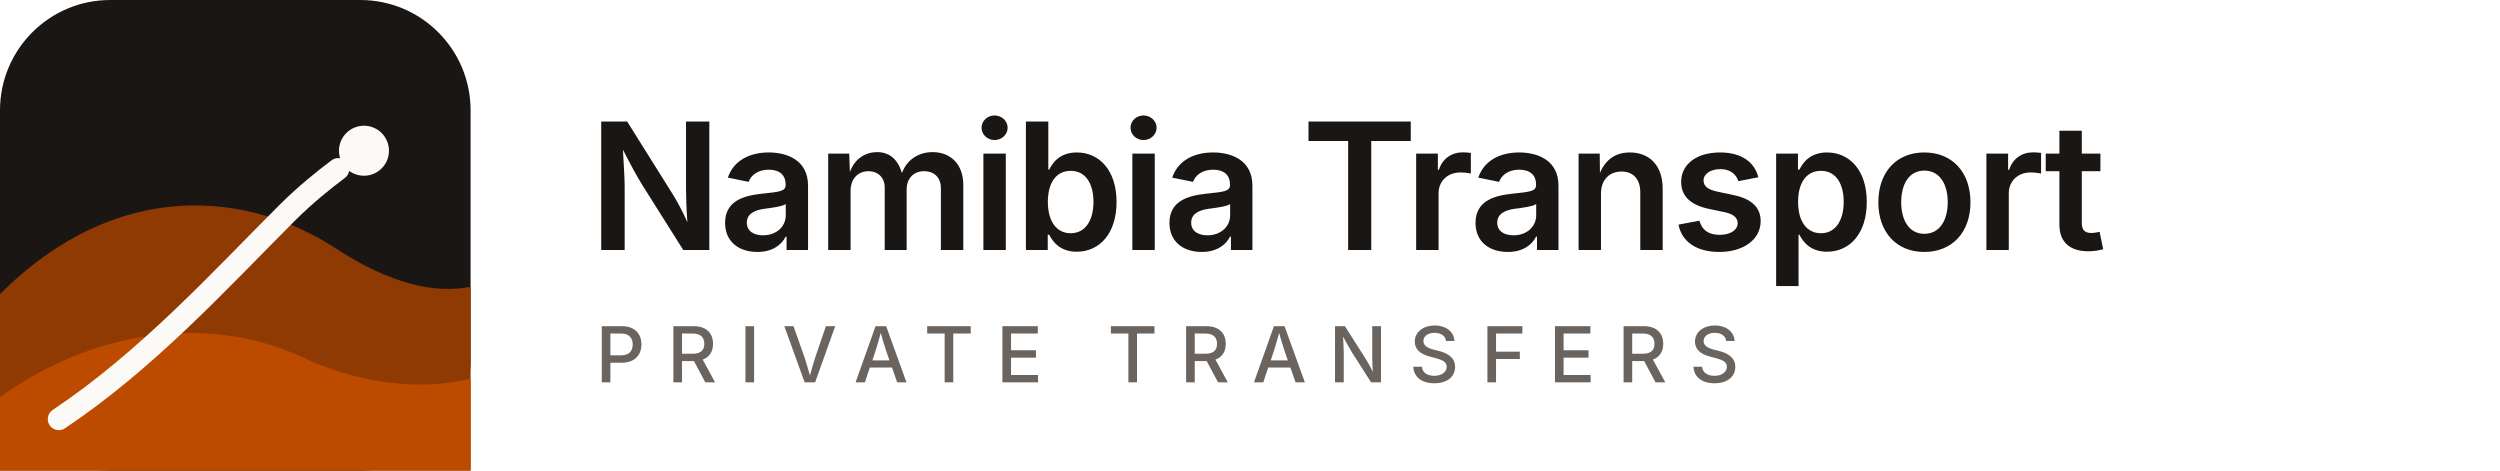
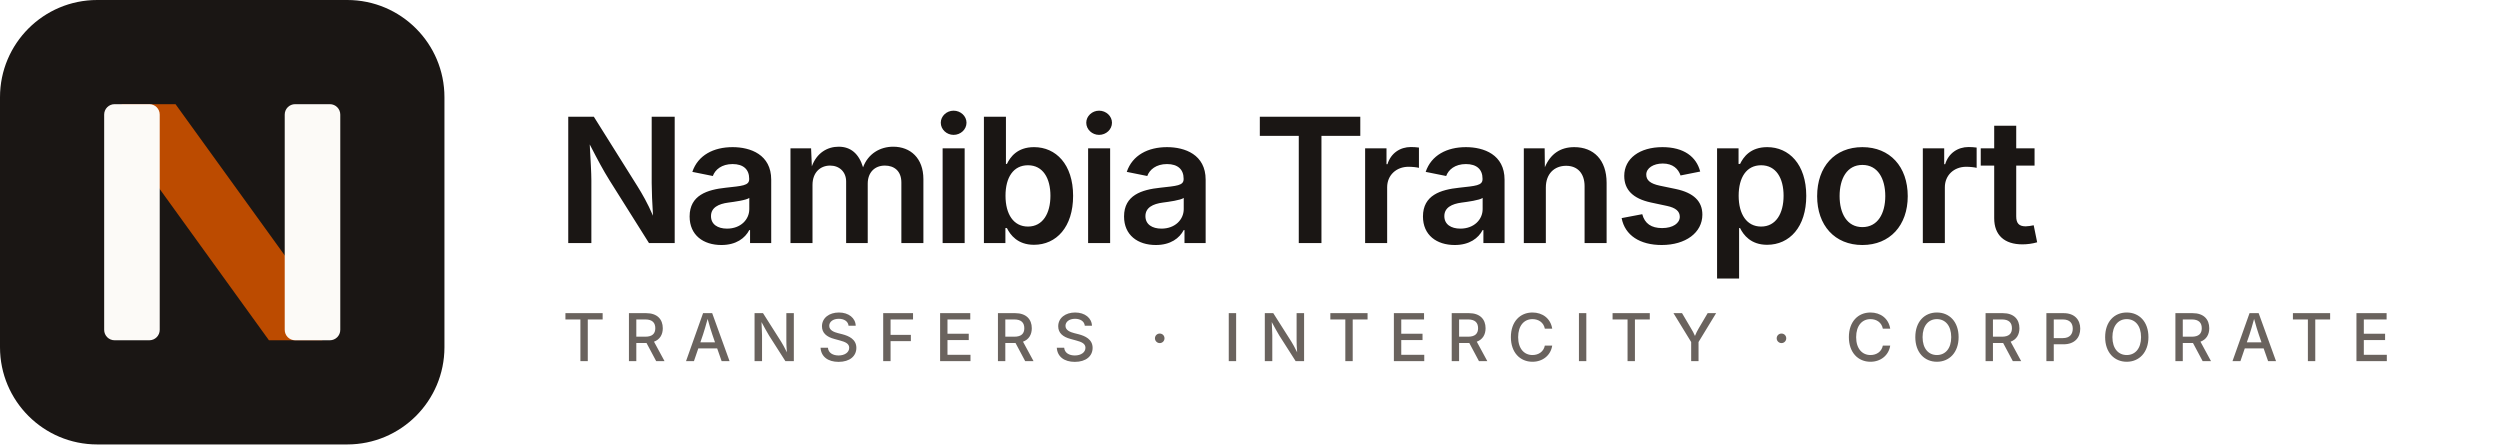
- <svg xmlns="http://www.w3.org/2000/svg" width="340" height="64" viewBox="0 0 340 64">
-   <rect width="64" height="64" rx="15" fill="#1a1614" />
-   <path d="M0 40 C 16 24, 34 26, 46 34 C 53 38.5, 59 40, 64 39 L 64 64 L 0 64 Z" fill="#8f3a02" />
-   <path d="M0 54 C 14 44, 30 43, 42 49 C 50 52.5, 58 53, 64 51.5 L 64 64 L 0 64 Z" fill="#bc4b00" />
-   <path d="M8 57 C 20 49, 30 38, 39 29 C 41.5 26.5, 44 24.5, 46 23" fill="none" stroke="#fcfaf7" stroke-width="3" stroke-linecap="round" />
-   <circle cx="49.5" cy="20.5" r="3.4" fill="#fcfaf7" />
-   <text x="80" y="34" font-family="Geist, Inter, -apple-system, 'Segoe UI', sans-serif" font-size="24" font-weight="600" letter-spacing="-0.5" fill="#1a1614">Namibia Transport</text>
-   <text x="81" y="52" font-family="Geist, Inter, -apple-system, 'Segoe UI', sans-serif" font-size="10.5" font-weight="500" letter-spacing="3" fill="#6a635e">PRIVATE TRANSFERS</text>
+ <svg xmlns="http://www.w3.org/2000/svg" width="360" height="64" viewBox="0 0 360 64">
+   <rect width="64" height="64" rx="14" fill="#1a1614" />
+   <clipPath id="b">
+     <rect x="15" y="15" width="34" height="34" />
+   </clipPath>
+   <path clip-path="url(#b)" d="M19 14 L45 50" stroke="#bc4b00" stroke-width="9" />
+   <rect x="15" y="15" width="8" height="34" rx="1.5" fill="#fcfaf7" />
+   <rect x="41" y="15" width="8" height="34" rx="1.5" fill="#fcfaf7" />
+   <text x="80" y="35" font-family="Geist, Inter, -apple-system, 'Segoe UI', sans-serif" font-size="25" font-weight="600" letter-spacing="-0.6" fill="#1a1614">Namibia Transport</text>
+   <text x="81" y="52" font-family="Geist, Inter, -apple-system, 'Segoe UI', sans-serif" font-size="9.5" font-weight="500" letter-spacing="2.6" fill="#6a635e">TRANSFERS · INTERCITY · CORPORATE</text>
</svg>
